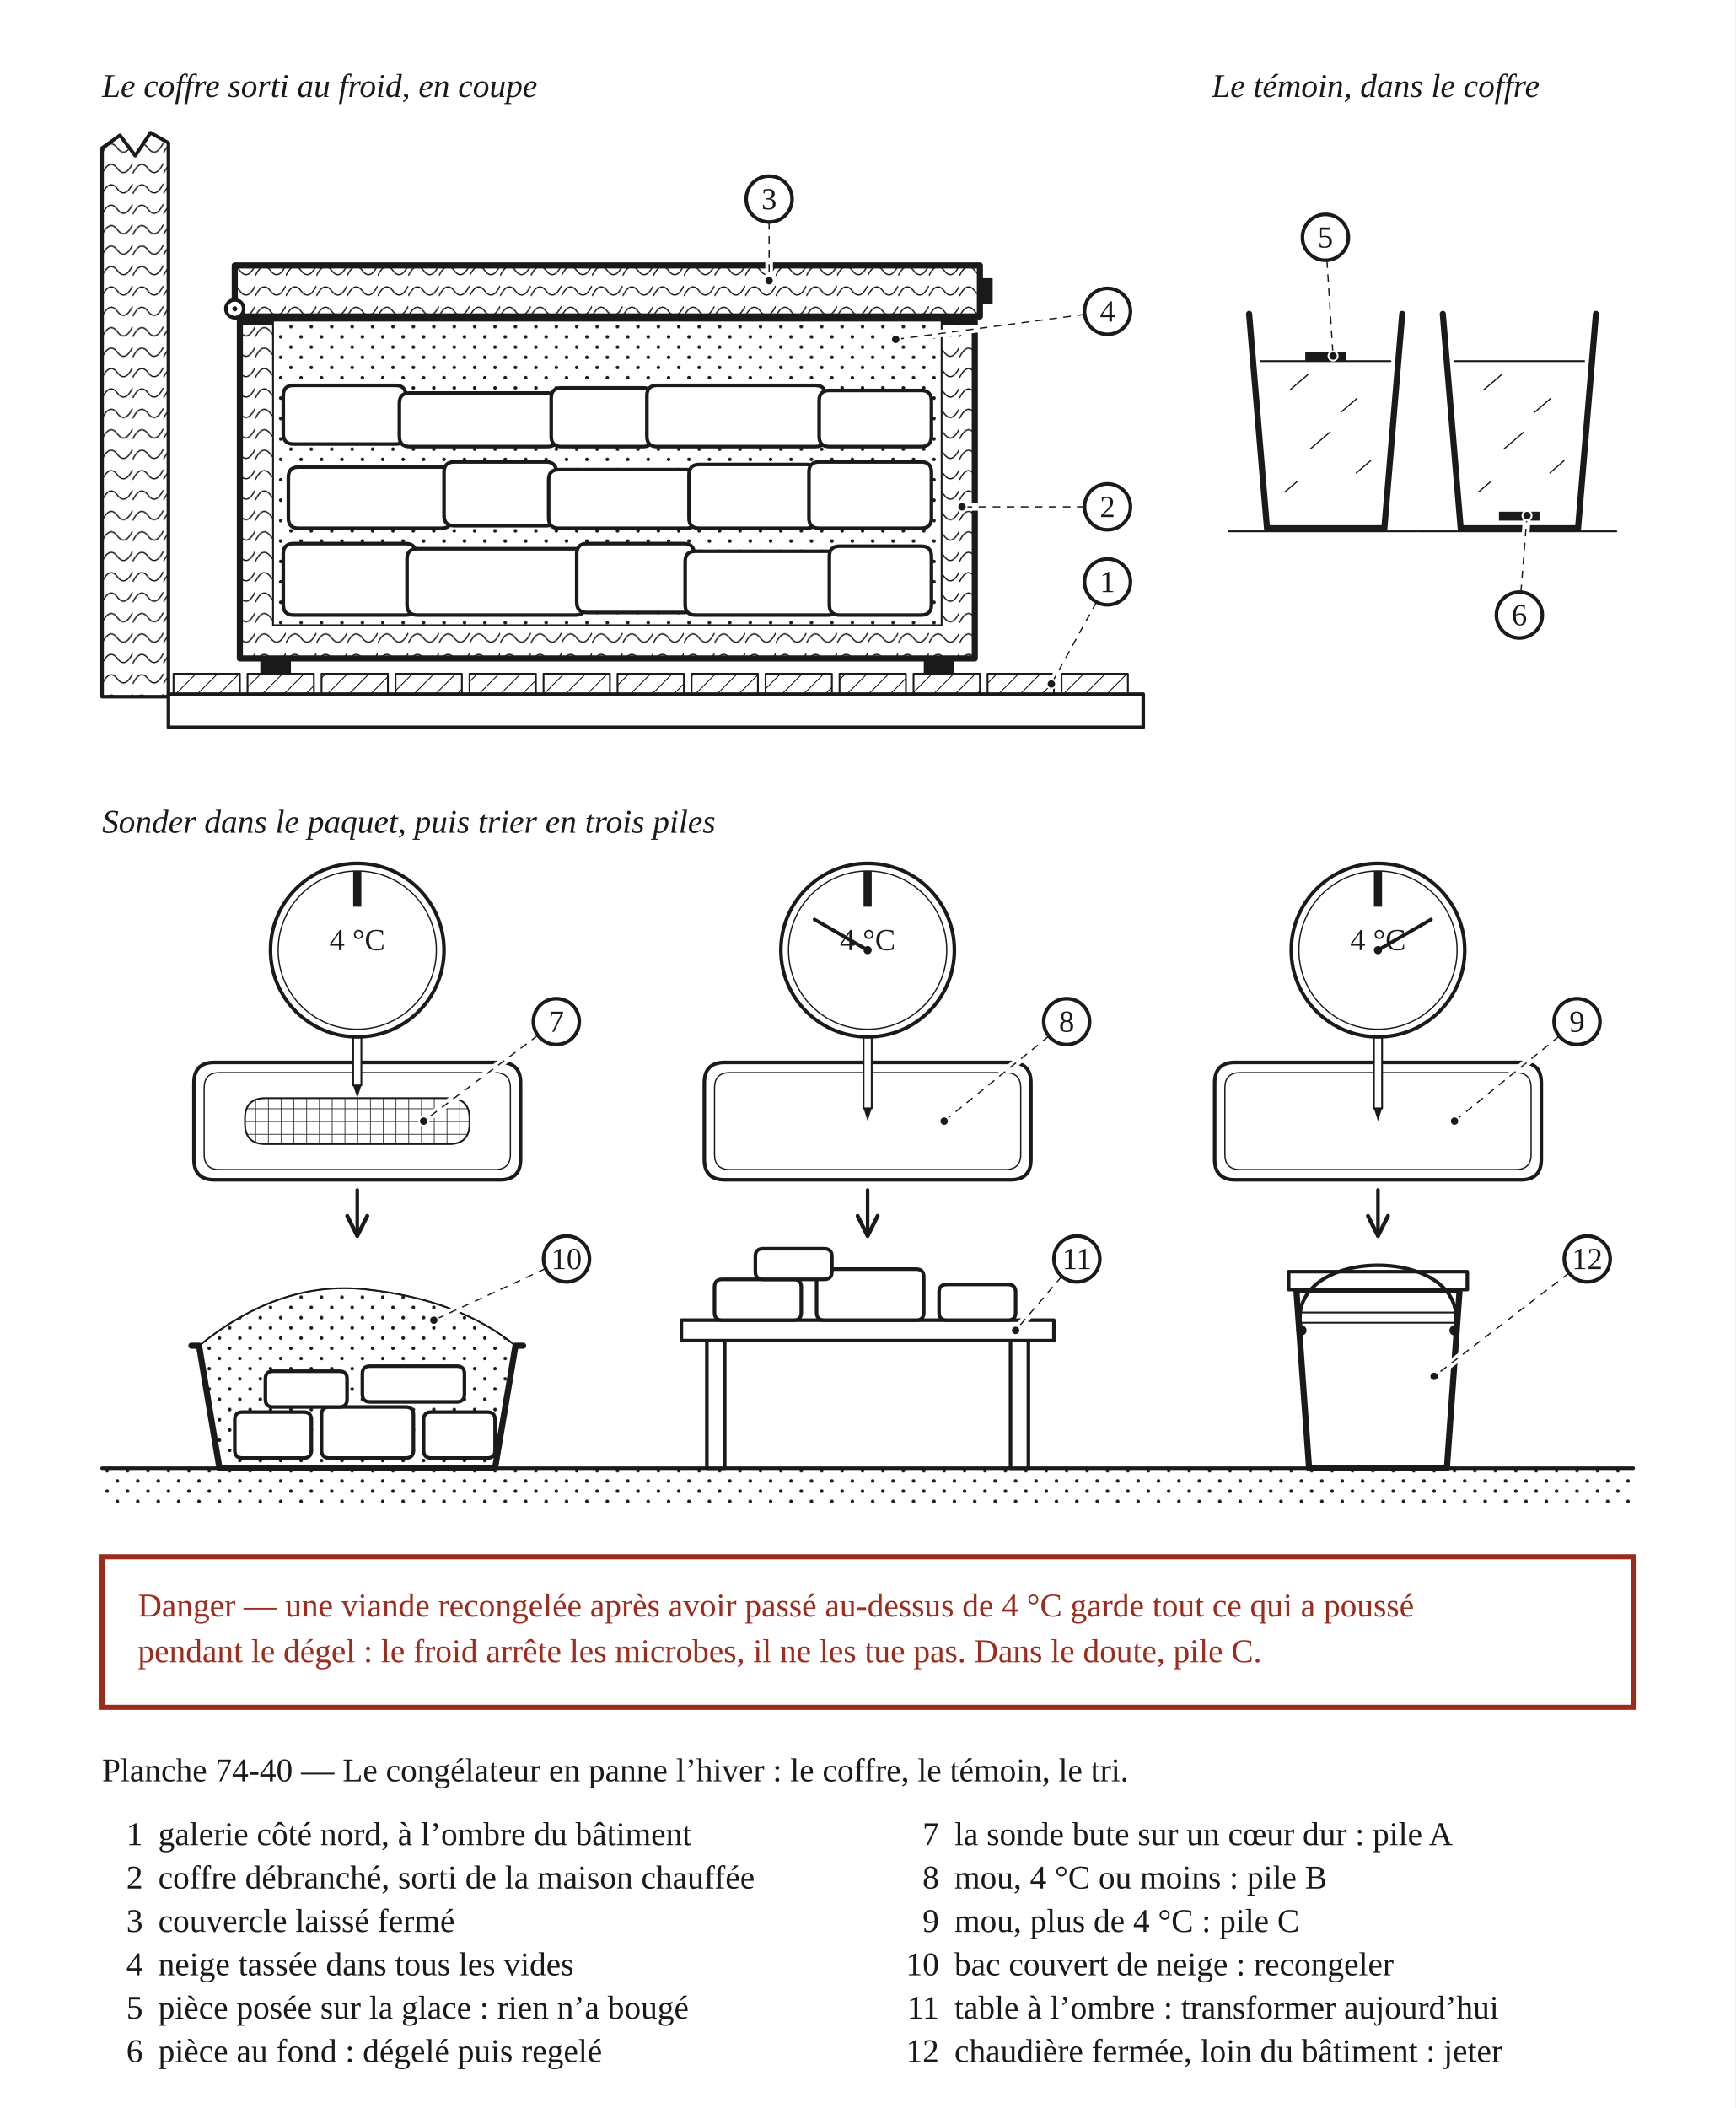
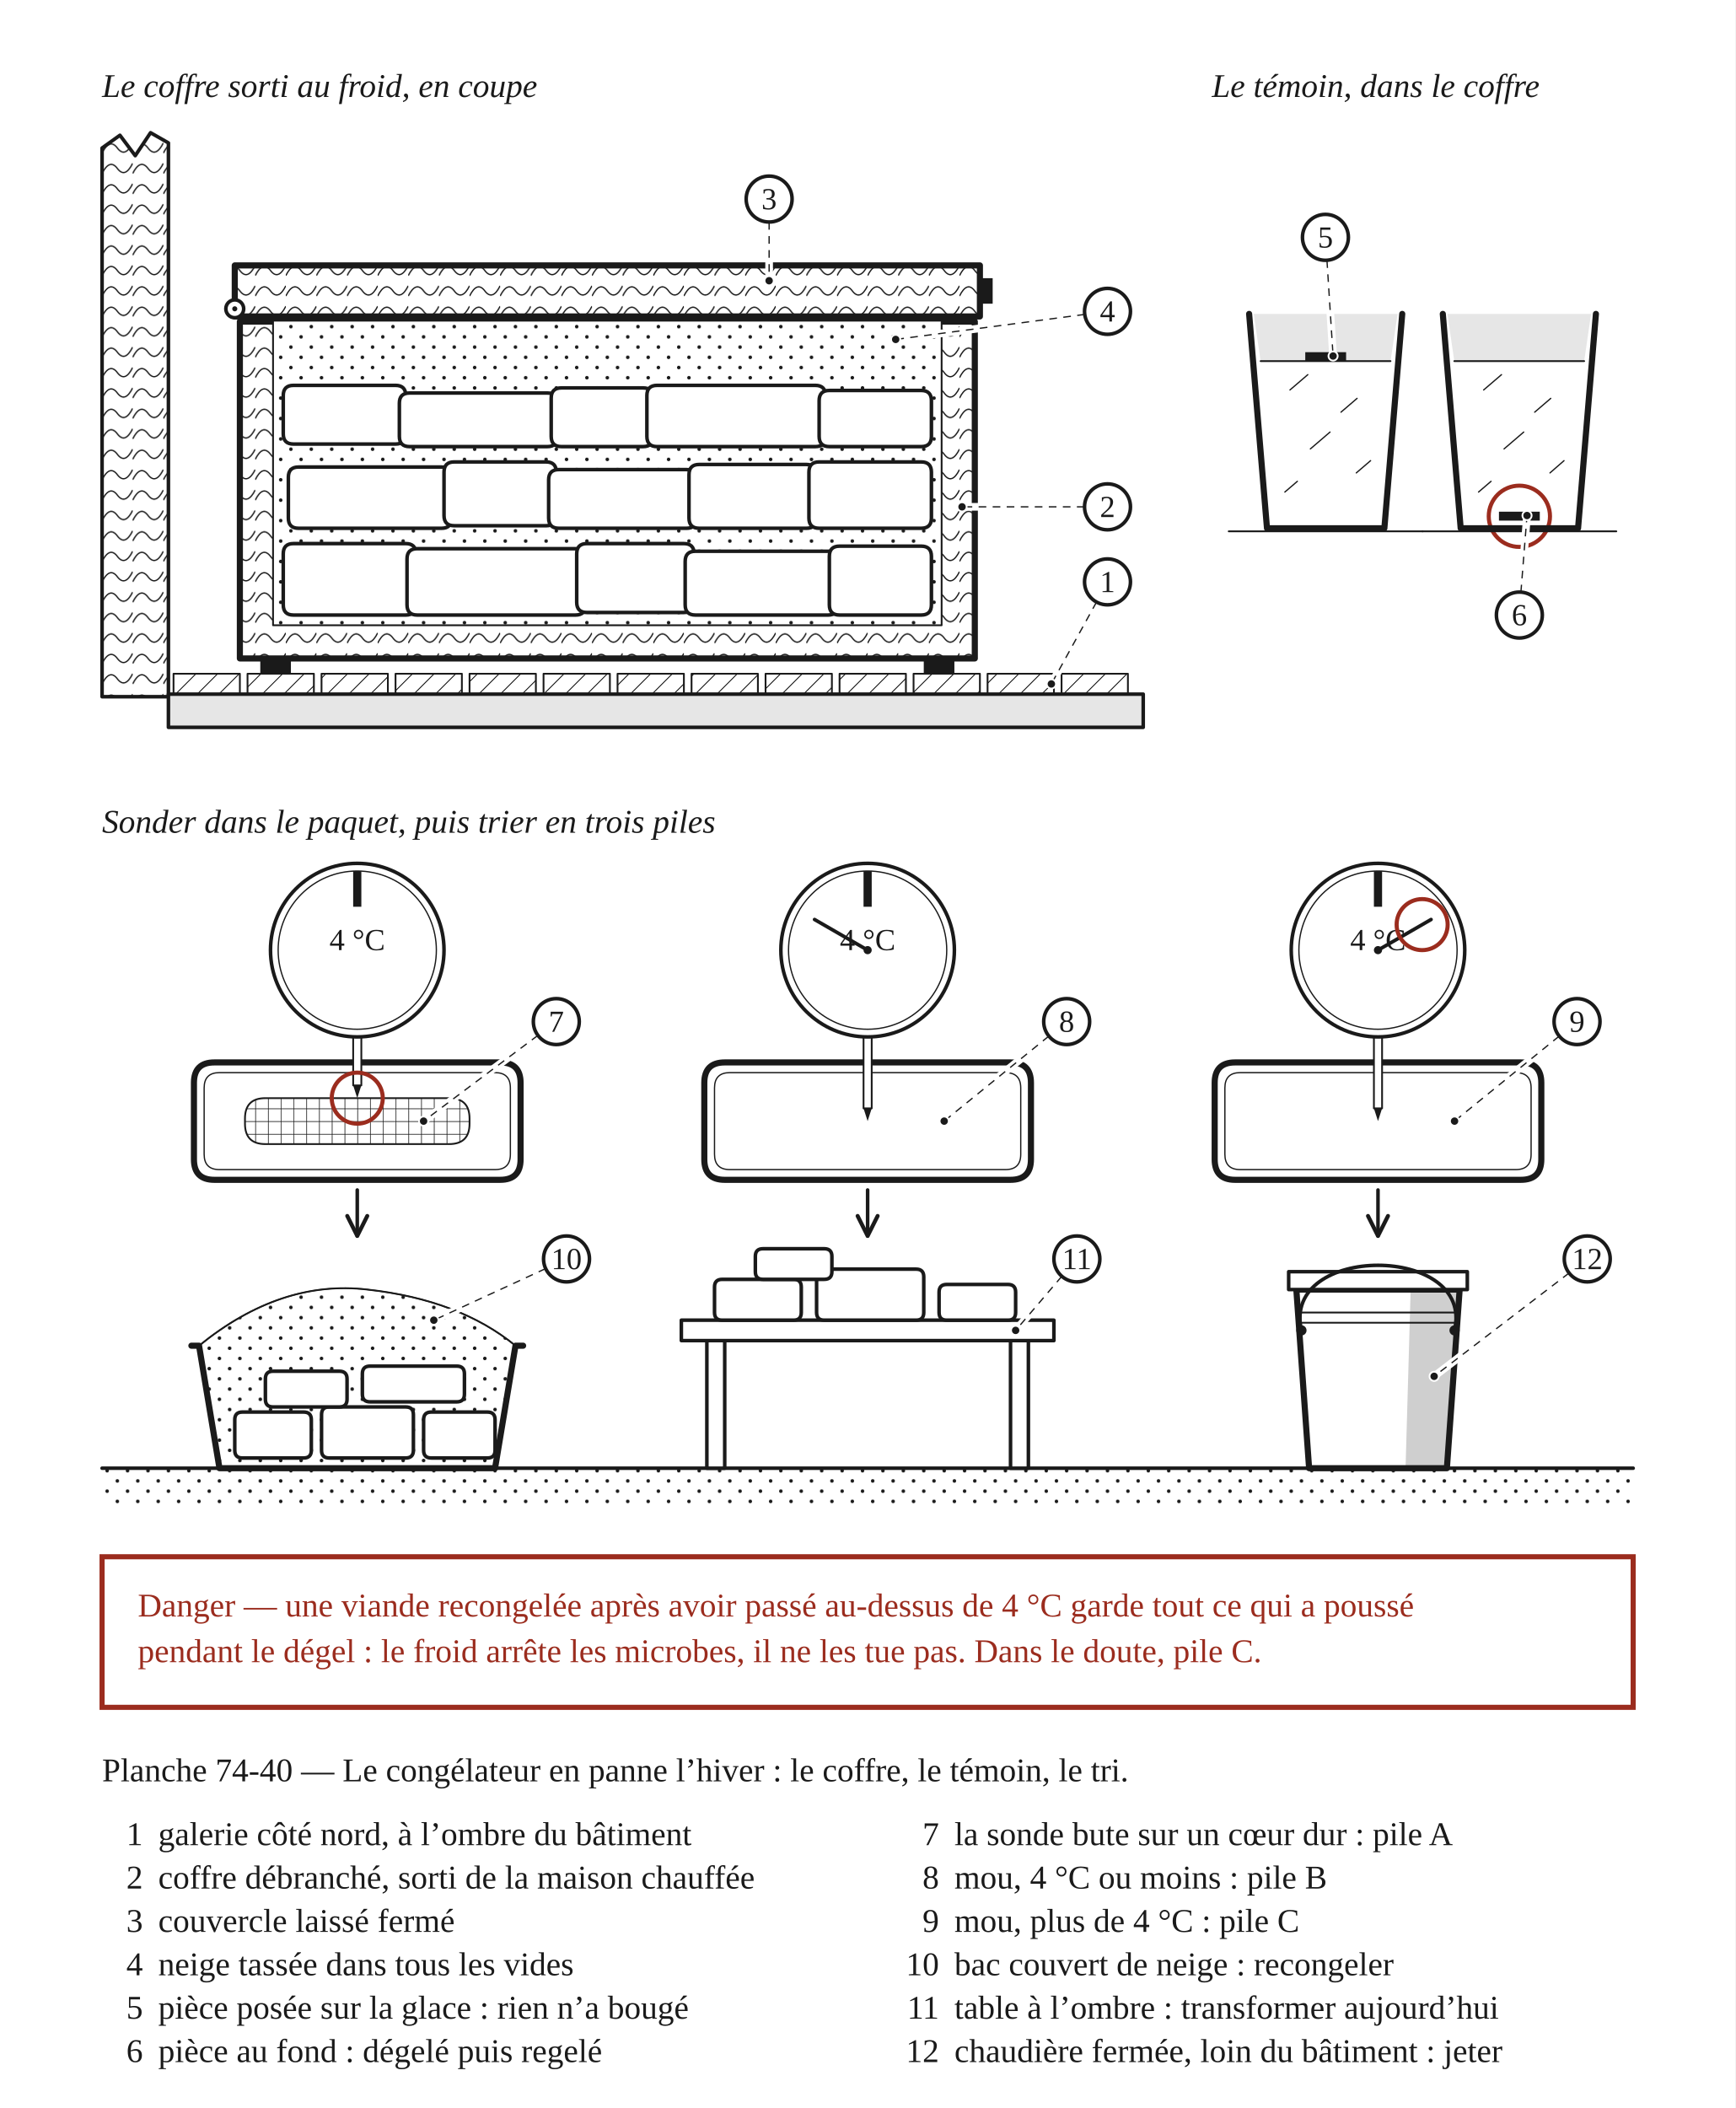
<svg xmlns="http://www.w3.org/2000/svg" width="680" height="826" viewBox="0 0 680 826" role="img">
  <defs>
    <pattern id="h-bois" width="6" height="6" patternUnits="userSpaceOnUse" patternTransform="rotate(45)">
      <line x1="0" y1="0" x2="0" y2="6" stroke="#1A1A1A" stroke-width="0.7" />
    </pattern>
    <pattern id="h-isolant" width="12" height="8" patternUnits="userSpaceOnUse">
      <path d="M0 6 Q3 0 6 4 T12 2" fill="none" stroke="#1A1A1A" stroke-width="0.5" />
    </pattern>
    <pattern id="h-neige" width="8" height="8" patternUnits="userSpaceOnUse">
      <circle cx="2" cy="2" r="0.7" fill="#1A1A1A" stroke="none" />
      <circle cx="6" cy="6" r="0.7" fill="#1A1A1A" stroke="none" />
    </pattern>
    <pattern id="h-grillage" width="5" height="5" patternUnits="userSpaceOnUse">
      <line x1="0" y1="0" x2="5" y2="0" stroke="#1A1A1A" stroke-width="0.5" />
      <line x1="0" y1="0" x2="0" y2="5" stroke="#1A1A1A" stroke-width="0.5" />
    </pattern>
    <marker id="fl" viewBox="0 0 10 10" refX="9" refY="5" markerWidth="7" markerHeight="7" orient="auto-start-reverse">
      <path d="M1 1 L9 5 L1 9" fill="none" stroke="#1A1A1A" stroke-width="1.6" stroke-linecap="round" stroke-linejoin="round" />
    </marker>
  </defs>
  <rect x="0" y="0" width="680" height="826" fill="#FFFFFF" />
  <text x="40" y="38" font-family="Georgia, 'Times New Roman', serif" font-size="13" font-style="italic" fill="#1A1A1A">Le coffre sorti au froid, en coupe</text>
  <g transform="translate(40 46)" data-vue="coffre">
    <path d="M0 12 L7 7 L13 15 L19 6 L26 10 L26 227 L0 227 Z" fill="url(#h-isolant)" stroke="#1A1A1A" stroke-width="1.4" stroke-linejoin="round" />
    <rect x="28" y="218" width="26" height="8" fill="url(#h-bois)" stroke="#1A1A1A" stroke-width="0.7" stroke-linejoin="round" />
    <rect x="57" y="218" width="26" height="8" fill="url(#h-bois)" stroke="#1A1A1A" stroke-width="0.7" stroke-linejoin="round" />
    <rect x="86" y="218" width="26" height="8" fill="url(#h-bois)" stroke="#1A1A1A" stroke-width="0.7" stroke-linejoin="round" />
    <rect x="115" y="218" width="26" height="8" fill="url(#h-bois)" stroke="#1A1A1A" stroke-width="0.7" stroke-linejoin="round" />
    <rect x="144" y="218" width="26" height="8" fill="url(#h-bois)" stroke="#1A1A1A" stroke-width="0.7" stroke-linejoin="round" />
    <rect x="173" y="218" width="26" height="8" fill="url(#h-bois)" stroke="#1A1A1A" stroke-width="0.7" stroke-linejoin="round" />
    <rect x="202" y="218" width="26" height="8" fill="url(#h-bois)" stroke="#1A1A1A" stroke-width="0.7" stroke-linejoin="round" />
    <rect x="231" y="218" width="26" height="8" fill="url(#h-bois)" stroke="#1A1A1A" stroke-width="0.7" stroke-linejoin="round" />
    <rect x="260" y="218" width="26" height="8" fill="url(#h-bois)" stroke="#1A1A1A" stroke-width="0.7" stroke-linejoin="round" />
    <rect x="289" y="218" width="26" height="8" fill="url(#h-bois)" stroke="#1A1A1A" stroke-width="0.7" stroke-linejoin="round" />
    <rect x="318" y="218" width="26" height="8" fill="url(#h-bois)" stroke="#1A1A1A" stroke-width="0.7" stroke-linejoin="round" />
    <rect x="347" y="218" width="26" height="8" fill="url(#h-bois)" stroke="#1A1A1A" stroke-width="0.7" stroke-linejoin="round" />
    <rect x="376" y="218" width="26" height="8" fill="url(#h-bois)" stroke="#1A1A1A" stroke-width="0.7" stroke-linejoin="round" />
-     <rect x="26" y="226" width="382" height="13" fill="#FFFFFF" stroke="#1A1A1A" stroke-width="1.4" stroke-linejoin="round" stroke-linecap="round" />
+     <rect x="26" y="226" width="382" height="13" fill="#E6E6E6" stroke="none" />
+     <rect x="26" y="226" width="382" height="13" fill="none" stroke="#1A1A1A" stroke-width="1.4" stroke-linejoin="round" stroke-linecap="round" />
    <rect x="62" y="212" width="12" height="6" fill="#1A1A1A" stroke="none" />
    <rect x="322" y="212" width="12" height="6" fill="#1A1A1A" stroke="none" />
    <rect x="54" y="80" width="288" height="132" fill="url(#h-isolant)" stroke="#1A1A1A" stroke-width="2.4" stroke-linejoin="round" />
    <rect x="67" y="80" width="262" height="119" fill="#FFFFFF" stroke="none" />
    <rect x="67" y="80" width="262" height="119" fill="url(#h-neige)" stroke="none" />
    <path d="M75 167 H119 Q123 167 123 171 V191 Q123 195 119 195 H75 Q71 195 71 191 V171 Q71 167 75 167 Z" fill="#FFFFFF" stroke="#1A1A1A" stroke-width="1.4" stroke-linejoin="round" stroke-linecap="round" />
    <path d="M123.5 169 H185.5 Q189.5 169 189.5 173 V191 Q189.5 195 185.5 195 H123.5 Q119.5 195 119.5 191 V173 Q119.5 169 123.5 169 Z" fill="#FFFFFF" stroke="#1A1A1A" stroke-width="1.4" stroke-linejoin="round" stroke-linecap="round" />
    <path d="M190 167 H228 Q232 167 232 171 V190 Q232 194 228 194 H190 Q186 194 186 190 V171 Q186 167 190 167 Z" fill="#FFFFFF" stroke="#1A1A1A" stroke-width="1.4" stroke-linejoin="round" stroke-linecap="round" />
    <path d="M232.5 170 H284.5 Q288.5 170 288.5 174 V191 Q288.5 195 284.5 195 H232.5 Q228.5 195 228.5 191 V174 Q228.5 170 232.5 170 Z" fill="#FFFFFF" stroke="#1A1A1A" stroke-width="1.4" stroke-linejoin="round" stroke-linecap="round" />
    <path d="M289 168 H321 Q325 168 325 172 V191 Q325 195 321 195 H289 Q285 195 285 191 V172 Q285 168 289 168 Z" fill="#FFFFFF" stroke="#1A1A1A" stroke-width="1.4" stroke-linejoin="round" stroke-linecap="round" />
    <path d="M77 137 H133 Q137 137 137 141 V157 Q137 161 133 161 H77 Q73 161 73 157 V141 Q73 137 77 137 Z" fill="#FFFFFF" stroke="#1A1A1A" stroke-width="1.4" stroke-linejoin="round" stroke-linecap="round" />
    <path d="M138 135 H174 Q178 135 178 139 V156 Q178 160 174 160 H138 Q134 160 134 156 V139 Q134 135 138 135 Z" fill="#FFFFFF" stroke="#1A1A1A" stroke-width="1.4" stroke-linejoin="round" stroke-linecap="round" />
    <path d="M179 138 H229 Q233 138 233 142 V157 Q233 161 229 161 H179 Q175 161 175 157 V142 Q175 138 179 138 Z" fill="#FFFFFF" stroke="#1A1A1A" stroke-width="1.4" stroke-linejoin="round" stroke-linecap="round" />
    <path d="M234 136 H276 Q280 136 280 140 V157 Q280 161 276 161 H234 Q230 161 230 157 V140 Q230 136 234 136 Z" fill="#FFFFFF" stroke="#1A1A1A" stroke-width="1.4" stroke-linejoin="round" stroke-linecap="round" />
    <path d="M281 135 H321 Q325 135 325 139 V157 Q325 161 321 161 H281 Q277 161 277 157 V139 Q277 135 281 135 Z" fill="#FFFFFF" stroke="#1A1A1A" stroke-width="1.4" stroke-linejoin="round" stroke-linecap="round" />
    <path d="M75 105 H115 Q119 105 119 109 V124 Q119 128 115 128 H75 Q71 128 71 124 V109 Q71 105 75 105 Z" fill="#FFFFFF" stroke="#1A1A1A" stroke-width="1.4" stroke-linejoin="round" stroke-linecap="round" />
    <path d="M120.5 108 H174.5 Q178.5 108 178.5 112 V125 Q178.5 129 174.5 129 H120.5 Q116.5 129 116.5 125 V112 Q116.5 108 120.5 108 Z" fill="#FFFFFF" stroke="#1A1A1A" stroke-width="1.4" stroke-linejoin="round" stroke-linecap="round" />
    <path d="M180 106 H212 Q216 106 216 110 V125 Q216 129 212 129 H180 Q176 129 176 125 V110 Q176 106 180 106 Z" fill="#FFFFFF" stroke="#1A1A1A" stroke-width="1.4" stroke-linejoin="round" stroke-linecap="round" />
    <path d="M217.5 105 H279.5 Q283.5 105 283.5 109 V125 Q283.5 129 279.5 129 H217.5 Q213.5 129 213.5 125 V109 Q213.5 105 217.5 105 Z" fill="#FFFFFF" stroke="#1A1A1A" stroke-width="1.4" stroke-linejoin="round" stroke-linecap="round" />
    <path d="M285 107 H321 Q325 107 325 111 V125 Q325 129 321 129 H285 Q281 129 281 125 V111 Q281 107 285 107 Z" fill="#FFFFFF" stroke="#1A1A1A" stroke-width="1.4" stroke-linejoin="round" stroke-linecap="round" />
    <path d="M67 80 L67 199 L329 199 L329 80" fill="none" stroke="#1A1A1A" stroke-width="0.7" stroke-linejoin="round" stroke-linecap="round" />
    <rect x="56" y="78" width="9" height="2" fill="#1A1A1A" stroke="none" />
    <rect x="331" y="78" width="9" height="2" fill="#1A1A1A" stroke="none" />
    <rect x="52" y="58" width="292" height="20" fill="url(#h-isolant)" stroke="#1A1A1A" stroke-width="2.4" stroke-linejoin="round" />
    <circle cx="52" cy="75" r="3.5" fill="#FFFFFF" stroke="#1A1A1A" stroke-width="1.4" stroke-linejoin="round" stroke-linecap="round" />
    <circle cx="52" cy="75" r="1" fill="#1A1A1A" stroke="none" />
    <rect x="344" y="63" width="5" height="10" fill="#1A1A1A" stroke="none" />
  </g>
  <text x="474.9" y="38" font-family="Georgia, 'Times New Roman', serif" font-size="13" font-style="italic" fill="#1A1A1A">Le témoin, dans le coffre</text>
  <g transform="translate(474.9 46)" data-vue="temoin">
+     <path d="M16.4 77 L72.8 77 L70 95.5 L19.1 95.5 Z" fill="#E6E6E6" stroke="none" />
    <path d="M19.1 95.5 L70 95.5 L64.6 158 L24.6 158 Z" fill="#FFFFFF" stroke="none" />
-     <line x1="30.6" y1="106.8" x2="37.6" y2="100.8" fill="none" stroke="#1A1A1A" stroke-width="0.5" stroke-linejoin="round" stroke-linecap="round" />
-     <line x1="50.6" y1="115.5" x2="56.9" y2="110.1" fill="none" stroke="#1A1A1A" stroke-width="0.5" stroke-linejoin="round" stroke-linecap="round" />
-     <line x1="38.6" y1="129.9" x2="46.3" y2="123.3" fill="none" stroke="#1A1A1A" stroke-width="0.5" stroke-linejoin="round" stroke-linecap="round" />
-     <line x1="56.6" y1="139.3" x2="62.2" y2="134.5" fill="none" stroke="#1A1A1A" stroke-width="0.5" stroke-linejoin="round" stroke-linecap="round" />
-     <line x1="28.6" y1="146.8" x2="33.5" y2="142.6" fill="none" stroke="#1A1A1A" stroke-width="0.5" stroke-linejoin="round" stroke-linecap="round" />
+     <path d="M30.6 106.8 L37.6 100.8 M50.6 115.5 L56.9 110.1 M38.6 129.9 L46.3 123.3 M56.6 139.3 L62.2 134.5 M28.6 146.8 L33.5 142.6" fill="none" stroke="#1A1A1A" stroke-width="0.5" stroke-linejoin="round" stroke-linecap="round" />
    <line x1="19.1" y1="95.5" x2="70" y2="95.5" fill="none" stroke="#1A1A1A" stroke-width="0.7" stroke-linejoin="round" stroke-linecap="round" />
    <rect x="36.6" y="92" width="16" height="3.5" fill="#1A1A1A" stroke="none" />
    <path d="M14.6 77 L21.6 161 L67.6 161 L74.6 77" fill="none" stroke="#1A1A1A" stroke-width="2.4" stroke-linejoin="round" stroke-linecap="round" />
    <line x1="6.6" y1="162.2" x2="82.6" y2="162.2" fill="none" stroke="#1A1A1A" stroke-width="0.7" stroke-linejoin="round" stroke-linecap="round" />
+     <path d="M92.3 77 L148.6 77 L145.9 95.5 L95 95.5 Z" fill="#E6E6E6" stroke="none" />
    <path d="M95 95.5 L145.9 95.5 L140.5 158 L100.5 158 Z" fill="#FFFFFF" stroke="none" />
-     <line x1="106.5" y1="106.8" x2="113.5" y2="100.8" fill="none" stroke="#1A1A1A" stroke-width="0.5" stroke-linejoin="round" stroke-linecap="round" />
-     <line x1="126.5" y1="115.5" x2="132.8" y2="110.1" fill="none" stroke="#1A1A1A" stroke-width="0.5" stroke-linejoin="round" stroke-linecap="round" />
-     <line x1="114.5" y1="129.9" x2="122.2" y2="123.3" fill="none" stroke="#1A1A1A" stroke-width="0.5" stroke-linejoin="round" stroke-linecap="round" />
-     <line x1="132.5" y1="139.3" x2="138" y2="134.5" fill="none" stroke="#1A1A1A" stroke-width="0.5" stroke-linejoin="round" stroke-linecap="round" />
-     <line x1="104.5" y1="146.8" x2="109.4" y2="142.6" fill="none" stroke="#1A1A1A" stroke-width="0.5" stroke-linejoin="round" stroke-linecap="round" />
+     <path d="M106.5 106.8 L113.5 100.8 M126.5 115.5 L132.8 110.1 M114.5 129.9 L122.2 123.3 M132.5 139.3 L138 134.5 M104.5 146.8 L109.4 142.6" fill="none" stroke="#1A1A1A" stroke-width="0.5" stroke-linejoin="round" stroke-linecap="round" />
    <line x1="95" y1="95.5" x2="145.9" y2="95.5" fill="none" stroke="#1A1A1A" stroke-width="0.7" stroke-linejoin="round" stroke-linecap="round" />
    <rect x="112.5" y="154.5" width="16" height="3.5" fill="#1A1A1A" stroke="none" />
+     <circle cx="120.5" cy="156.3" r="12" fill="none" stroke="#9B2C1E" stroke-width="1.6" />
    <path d="M90.5 77 L97.5 161 L143.5 161 L150.5 77" fill="none" stroke="#1A1A1A" stroke-width="2.4" stroke-linejoin="round" stroke-linecap="round" />
    <line x1="82.5" y1="162.2" x2="158.5" y2="162.2" fill="none" stroke="#1A1A1A" stroke-width="0.7" stroke-linejoin="round" stroke-linecap="round" />
  </g>
  <text x="40" y="326.3" font-family="Georgia, 'Times New Roman', serif" font-size="13" font-style="italic" fill="#1A1A1A">Sonder dans le paquet, puis trier en trois piles</text>
  <g transform="translate(40 334.3)" data-vue="tri">
-     <path d="M44 82 H156 Q164 82 164 90 V120 Q164 128 156 128 H44 Q36 128 36 120 V90 Q36 82 44 82 Z" fill="#FFFFFF" stroke="#1A1A1A" stroke-width="1.4" stroke-linejoin="round" stroke-linecap="round" />
+     <path d="M44 82 H156 Q164 82 164 90 V120 Q164 128 156 128 H44 Q36 128 36 120 V90 Q36 82 44 82 Z" fill="#FFFFFF" stroke="#1A1A1A" stroke-width="2.4" stroke-linejoin="round" stroke-linecap="round" />
    <path d="M46 86 H154 Q160 86 160 92 V118 Q160 124 154 124 H46 Q40 124 40 118 V92 Q40 86 46 86 Z" fill="none" stroke="#1A1A1A" stroke-width="0.5" stroke-linejoin="round" stroke-linecap="round" />
    <path d="M64 96 H136 Q144 96 144 104 V106 Q144 114 136 114 H64 Q56 114 56 106 V104 Q56 96 64 96 Z" fill="url(#h-grillage)" stroke="#1A1A1A" stroke-width="0.7" stroke-linejoin="round" />
    <rect x="98.4" y="72" width="3.2" height="19" fill="#FFFFFF" stroke="#1A1A1A" stroke-width="0.7" stroke-linejoin="round" stroke-linecap="round" />
    <path d="M98.4 91 L100 96 L101.6 91 Z" fill="#1A1A1A" stroke="none" />
    <circle cx="100" cy="38" r="34" fill="#FFFFFF" stroke="#1A1A1A" stroke-width="1.4" stroke-linejoin="round" stroke-linecap="round" />
    <circle cx="100" cy="38" r="31" fill="none" stroke="#1A1A1A" stroke-width="0.5" stroke-linejoin="round" stroke-linecap="round" />
    <rect x="98.4" y="7" width="3.2" height="14" fill="#1A1A1A" stroke="none" />
    <text x="100" y="38" text-anchor="middle" font-family="Georgia, 'Times New Roman', serif" font-size="12" fill="#1A1A1A">4 °C</text>
-     <path d="M244 82 H356 Q364 82 364 90 V120 Q364 128 356 128 H244 Q236 128 236 120 V90 Q236 82 244 82 Z" fill="#FFFFFF" stroke="#1A1A1A" stroke-width="1.4" stroke-linejoin="round" stroke-linecap="round" />
+     <path d="M244 82 H356 Q364 82 364 90 V120 Q364 128 356 128 H244 Q236 128 236 120 V90 Q236 82 244 82 Z" fill="#FFFFFF" stroke="#1A1A1A" stroke-width="2.4" stroke-linejoin="round" stroke-linecap="round" />
    <path d="M246 86 H354 Q360 86 360 92 V118 Q360 124 354 124 H246 Q240 124 240 118 V92 Q240 86 246 86 Z" fill="none" stroke="#1A1A1A" stroke-width="0.5" stroke-linejoin="round" stroke-linecap="round" />
    <rect x="298.4" y="72" width="3.2" height="28" fill="#FFFFFF" stroke="#1A1A1A" stroke-width="0.7" stroke-linejoin="round" stroke-linecap="round" />
    <path d="M298.4 100 L300 105 L301.6 100 Z" fill="#1A1A1A" stroke="none" />
    <circle cx="300" cy="38" r="34" fill="#FFFFFF" stroke="#1A1A1A" stroke-width="1.4" stroke-linejoin="round" stroke-linecap="round" />
    <circle cx="300" cy="38" r="31" fill="none" stroke="#1A1A1A" stroke-width="0.5" stroke-linejoin="round" stroke-linecap="round" />
    <rect x="298.4" y="7" width="3.2" height="14" fill="#1A1A1A" stroke="none" />
    <text x="300" y="38" text-anchor="middle" font-family="Georgia, 'Times New Roman', serif" font-size="12" fill="#1A1A1A">4 °C</text>
    <line x1="300" y1="38" x2="279.2" y2="26" fill="none" stroke="#1A1A1A" stroke-width="1.4" stroke-linejoin="round" stroke-linecap="round" />
    <circle cx="300" cy="38" r="1.6" fill="#1A1A1A" stroke="none" />
-     <path d="M444 82 H556 Q564 82 564 90 V120 Q564 128 556 128 H444 Q436 128 436 120 V90 Q436 82 444 82 Z" fill="#FFFFFF" stroke="#1A1A1A" stroke-width="1.4" stroke-linejoin="round" stroke-linecap="round" />
+     <path d="M444 82 H556 Q564 82 564 90 V120 Q564 128 556 128 H444 Q436 128 436 120 V90 Q436 82 444 82 Z" fill="#FFFFFF" stroke="#1A1A1A" stroke-width="2.4" stroke-linejoin="round" stroke-linecap="round" />
    <path d="M446 86 H554 Q560 86 560 92 V118 Q560 124 554 124 H446 Q440 124 440 118 V92 Q440 86 446 86 Z" fill="none" stroke="#1A1A1A" stroke-width="0.5" stroke-linejoin="round" stroke-linecap="round" />
    <rect x="498.4" y="72" width="3.2" height="28" fill="#FFFFFF" stroke="#1A1A1A" stroke-width="0.7" stroke-linejoin="round" stroke-linecap="round" />
    <path d="M498.4 100 L500 105 L501.6 100 Z" fill="#1A1A1A" stroke="none" />
    <circle cx="500" cy="38" r="34" fill="#FFFFFF" stroke="#1A1A1A" stroke-width="1.4" stroke-linejoin="round" stroke-linecap="round" />
    <circle cx="500" cy="38" r="31" fill="none" stroke="#1A1A1A" stroke-width="0.5" stroke-linejoin="round" stroke-linecap="round" />
    <rect x="498.4" y="7" width="3.2" height="14" fill="#1A1A1A" stroke="none" />
    <text x="500" y="38" text-anchor="middle" font-family="Georgia, 'Times New Roman', serif" font-size="12" fill="#1A1A1A">4 °C</text>
    <line x1="500" y1="38" x2="520.8" y2="26" fill="none" stroke="#1A1A1A" stroke-width="1.4" stroke-linejoin="round" stroke-linecap="round" />
    <circle cx="500" cy="38" r="1.6" fill="#1A1A1A" stroke="none" />
+     <circle cx="100" cy="96" r="10" fill="none" stroke="#9B2C1E" stroke-width="1.6" />
+     <circle cx="517.3" cy="28" r="10" fill="none" stroke="#9B2C1E" stroke-width="1.6" />
    <path d="M100 132 L100 150" fill="none" stroke="#1A1A1A" stroke-width="1.4" stroke-linejoin="round" stroke-linecap="round" marker-end="url(#fl)" />
    <path d="M300 132 L300 150" fill="none" stroke="#1A1A1A" stroke-width="1.4" stroke-linejoin="round" stroke-linecap="round" marker-end="url(#fl)" />
    <path d="M500 132 L500 150" fill="none" stroke="#1A1A1A" stroke-width="1.4" stroke-linejoin="round" stroke-linecap="round" marker-end="url(#fl)" />
    <rect x="0" y="241" width="600" height="16" fill="url(#h-neige)" stroke="none" />
    <line x1="0" y1="241" x2="600" y2="241" fill="none" stroke="#1A1A1A" stroke-width="1.4" stroke-linejoin="round" stroke-linecap="round" />
    <path d="M38 193 Q70 167 104 171 Q140 175 162 193 L154 241 L46 241 Z" fill="#FFFFFF" stroke="#1A1A1A" stroke-width="0.5" stroke-linejoin="round" stroke-linecap="round" />
    <path d="M38 193 Q70 167 104 171 Q140 175 162 193 L154 241 L46 241 Z" fill="url(#h-neige)" stroke="none" />
    <path d="M38 193 Q70 167 104 171 Q140 175 162 193" fill="none" stroke="#1A1A1A" stroke-width="0.7" stroke-linejoin="round" stroke-linecap="round" />
    <path d="M55 219 H79 Q82 219 82 222 V234 Q82 237 79 237 H55 Q52 237 52 234 V222 Q52 219 55 219 Z" fill="#FFFFFF" stroke="#1A1A1A" stroke-width="1.4" stroke-linejoin="round" stroke-linecap="round" />
    <path d="M89 217 H119 Q122 217 122 220 V234 Q122 237 119 237 H89 Q86 237 86 234 V220 Q86 217 89 217 Z" fill="#FFFFFF" stroke="#1A1A1A" stroke-width="1.4" stroke-linejoin="round" stroke-linecap="round" />
    <path d="M129 219 H151 Q154 219 154 222 V234 Q154 237 151 237 H129 Q126 237 126 234 V222 Q126 219 129 219 Z" fill="#FFFFFF" stroke="#1A1A1A" stroke-width="1.4" stroke-linejoin="round" stroke-linecap="round" />
    <path d="M67 203 H93 Q96 203 96 206 V214 Q96 217 93 217 H67 Q64 217 64 214 V206 Q64 203 67 203 Z" fill="#FFFFFF" stroke="#1A1A1A" stroke-width="1.4" stroke-linejoin="round" stroke-linecap="round" />
    <path d="M105 201 H139 Q142 201 142 204 V212 Q142 215 139 215 H105 Q102 215 102 212 V204 Q102 201 105 201 Z" fill="#FFFFFF" stroke="#1A1A1A" stroke-width="1.4" stroke-linejoin="round" stroke-linecap="round" />
    <path d="M35 193 L38 193 L46 241 L154 241 L162 193 L165 193" fill="none" stroke="#1A1A1A" stroke-width="2.4" stroke-linejoin="round" stroke-linecap="round" />
    <rect x="237" y="191" width="7" height="50" fill="#FFFFFF" stroke="#1A1A1A" stroke-width="1.4" stroke-linejoin="round" stroke-linecap="round" />
    <rect x="356" y="191" width="7" height="50" fill="#FFFFFF" stroke="#1A1A1A" stroke-width="1.4" stroke-linejoin="round" stroke-linecap="round" />
    <rect x="227" y="183" width="146" height="8" fill="#FFFFFF" stroke="#1A1A1A" stroke-width="1.4" stroke-linejoin="round" stroke-linecap="round" />
    <path d="M243 167 H271 Q274 167 274 170 V180 Q274 183 271 183 H243 Q240 183 240 180 V170 Q240 167 243 167 Z" fill="#FFFFFF" stroke="#1A1A1A" stroke-width="1.4" stroke-linejoin="round" stroke-linecap="round" />
    <path d="M283 163 H319 Q322 163 322 166 V180 Q322 183 319 183 H283 Q280 183 280 180 V166 Q280 163 283 163 Z" fill="#FFFFFF" stroke="#1A1A1A" stroke-width="1.4" stroke-linejoin="round" stroke-linecap="round" />
    <path d="M331 169 H355 Q358 169 358 172 V180 Q358 183 355 183 H331 Q328 183 328 180 V172 Q328 169 331 169 Z" fill="#FFFFFF" stroke="#1A1A1A" stroke-width="1.4" stroke-linejoin="round" stroke-linecap="round" />
    <path d="M259 155 H283 Q286 155 286 158 V164 Q286 167 283 167 H259 Q256 167 256 164 V158 Q256 155 259 155 Z" fill="#FFFFFF" stroke="#1A1A1A" stroke-width="1.4" stroke-linejoin="round" stroke-linecap="round" />
-     <path d="M468 171 L532 171 L527 241 L473 241 Z" fill="#FFFFFF" stroke="#1A1A1A" stroke-width="2.4" stroke-linejoin="round" stroke-linecap="round" />
+     <path d="M468 171 L532 171 L527 241 L473 241 Z" fill="#FFFFFF" stroke="none" />
+     <path d="M512.8 171 L532 171 L527 241 L510.8 241 Z" fill="#CFCFCF" stroke="none" />
+     <path d="M468 171 L532 171 L527 241 L473 241 Z" fill="none" stroke="#1A1A1A" stroke-width="2.4" stroke-linejoin="round" stroke-linecap="round" />
    <line x1="469" y1="180" x2="531" y2="180" fill="none" stroke="#1A1A1A" stroke-width="0.7" stroke-linejoin="round" stroke-linecap="round" />
    <line x1="469.5" y1="184" x2="530.5" y2="184" fill="none" stroke="#1A1A1A" stroke-width="0.7" stroke-linejoin="round" stroke-linecap="round" />
    <rect x="465" y="164" width="70" height="7" fill="#FFFFFF" stroke="#1A1A1A" stroke-width="1.4" stroke-linejoin="round" stroke-linecap="round" />
    <path d="M470 187 C462 153 538 153 530 187" fill="none" stroke="#1A1A1A" stroke-width="1.4" stroke-linejoin="round" stroke-linecap="round" />
    <circle cx="470" cy="187" r="2" fill="#1A1A1A" stroke="none" />
    <circle cx="530" cy="187" r="2" fill="#1A1A1A" stroke="none" />
  </g>
  <line x1="429.7" y1="235.9" x2="412" y2="268" fill="none" stroke="#FFFFFF" stroke-width="3" stroke-linecap="round" />
  <line x1="429.7" y1="235.9" x2="412" y2="268" fill="none" stroke="#1A1A1A" stroke-width="0.5" stroke-dasharray="3 2.5" />
  <circle cx="412" cy="268" r="1.8" fill="#1A1A1A" stroke="#FFFFFF" stroke-width="0.7" />
  <circle cx="434" cy="228" r="9" fill="#FFFFFF" stroke="#1A1A1A" stroke-width="1.4" data-vue="coffre" />
  <text x="434" y="232" text-anchor="middle" font-family="Georgia, 'Times New Roman', serif" font-size="12" fill="#1A1A1A">1</text>
  <line x1="425" y1="198.6" x2="377" y2="198.6" fill="none" stroke="#FFFFFF" stroke-width="3" stroke-linecap="round" />
  <line x1="425" y1="198.6" x2="377" y2="198.6" fill="none" stroke="#1A1A1A" stroke-width="0.5" stroke-dasharray="3 2.5" />
  <circle cx="377" cy="198.6" r="1.8" fill="#1A1A1A" stroke="#FFFFFF" stroke-width="0.7" />
  <circle cx="434" cy="198.6" r="9" fill="#FFFFFF" stroke="#1A1A1A" stroke-width="1.4" data-vue="coffre" />
  <text x="434" y="202.6" text-anchor="middle" font-family="Georgia, 'Times New Roman', serif" font-size="12" fill="#1A1A1A">2</text>
  <line x1="301.4" y1="87" x2="301.4" y2="110" fill="none" stroke="#FFFFFF" stroke-width="3" stroke-linecap="round" />
  <line x1="301.4" y1="87" x2="301.4" y2="110" fill="none" stroke="#1A1A1A" stroke-width="0.5" stroke-dasharray="3 2.5" />
  <circle cx="301.4" cy="110" r="1.8" fill="#1A1A1A" stroke="#FFFFFF" stroke-width="0.7" />
  <circle cx="301.4" cy="78" r="9" fill="#FFFFFF" stroke="#1A1A1A" stroke-width="1.4" data-vue="coffre" />
  <text x="301.4" y="82" text-anchor="middle" font-family="Georgia, 'Times New Roman', serif" font-size="12" fill="#1A1A1A">3</text>
  <line x1="425.1" y1="123.2" x2="351" y2="133" fill="none" stroke="#FFFFFF" stroke-width="3" stroke-linecap="round" />
  <line x1="425.1" y1="123.2" x2="351" y2="133" fill="none" stroke="#1A1A1A" stroke-width="0.5" stroke-dasharray="3 2.5" />
  <circle cx="351" cy="133" r="1.8" fill="#1A1A1A" stroke="#FFFFFF" stroke-width="0.7" />
  <circle cx="434" cy="122" r="9" fill="#FFFFFF" stroke="#1A1A1A" stroke-width="1.4" data-vue="coffre" />
  <text x="434" y="126" text-anchor="middle" font-family="Georgia, 'Times New Roman', serif" font-size="12" fill="#1A1A1A">4</text>
  <line x1="520" y1="102" x2="522.4" y2="139.5" fill="none" stroke="#FFFFFF" stroke-width="3" stroke-linecap="round" />
  <line x1="520" y1="102" x2="522.4" y2="139.5" fill="none" stroke="#1A1A1A" stroke-width="0.5" stroke-dasharray="3 2.5" />
  <circle cx="522.4" cy="139.5" r="1.8" fill="#1A1A1A" stroke="#FFFFFF" stroke-width="0.7" />
  <circle cx="519.4" cy="93" r="9" fill="#FFFFFF" stroke="#1A1A1A" stroke-width="1.4" data-vue="temoin" />
  <text x="519.4" y="97" text-anchor="middle" font-family="Georgia, 'Times New Roman', serif" font-size="12" fill="#1A1A1A">5</text>
  <line x1="596" y1="232.1" x2="598.4" y2="202" fill="none" stroke="#FFFFFF" stroke-width="3" stroke-linecap="round" />
  <line x1="596" y1="232.1" x2="598.4" y2="202" fill="none" stroke="#1A1A1A" stroke-width="0.5" stroke-dasharray="3 2.5" />
  <circle cx="598.4" cy="202" r="1.8" fill="#1A1A1A" stroke="#FFFFFF" stroke-width="0.7" />
  <circle cx="595.4" cy="241" r="9" fill="#FFFFFF" stroke="#1A1A1A" stroke-width="1.4" data-vue="temoin" />
  <text x="595.4" y="245" text-anchor="middle" font-family="Georgia, 'Times New Roman', serif" font-size="12" fill="#1A1A1A">6</text>
  <line x1="210.8" y1="405.7" x2="166" y2="439.3" fill="none" stroke="#FFFFFF" stroke-width="3" stroke-linecap="round" />
  <line x1="210.8" y1="405.7" x2="166" y2="439.3" fill="none" stroke="#1A1A1A" stroke-width="0.5" stroke-dasharray="3 2.5" />
  <circle cx="166" cy="439.3" r="1.8" fill="#1A1A1A" stroke="#FFFFFF" stroke-width="0.7" />
  <circle cx="218" cy="400.3" r="9" fill="#FFFFFF" stroke="#1A1A1A" stroke-width="1.4" data-vue="tri" />
  <text x="218" y="404.3" text-anchor="middle" font-family="Georgia, 'Times New Roman', serif" font-size="12" fill="#1A1A1A">7</text>
  <line x1="411" y1="406" x2="370" y2="439.3" fill="none" stroke="#FFFFFF" stroke-width="3" stroke-linecap="round" />
  <line x1="411" y1="406" x2="370" y2="439.3" fill="none" stroke="#1A1A1A" stroke-width="0.5" stroke-dasharray="3 2.5" />
  <circle cx="370" cy="439.3" r="1.8" fill="#1A1A1A" stroke="#FFFFFF" stroke-width="0.7" />
  <circle cx="418" cy="400.3" r="9" fill="#FFFFFF" stroke="#1A1A1A" stroke-width="1.4" data-vue="tri" />
  <text x="418" y="404.3" text-anchor="middle" font-family="Georgia, 'Times New Roman', serif" font-size="12" fill="#1A1A1A">8</text>
  <line x1="611" y1="406" x2="570" y2="439.3" fill="none" stroke="#FFFFFF" stroke-width="3" stroke-linecap="round" />
  <line x1="611" y1="406" x2="570" y2="439.3" fill="none" stroke="#1A1A1A" stroke-width="0.5" stroke-dasharray="3 2.5" />
  <circle cx="570" cy="439.3" r="1.8" fill="#1A1A1A" stroke="#FFFFFF" stroke-width="0.7" />
  <circle cx="618" cy="400.3" r="9" fill="#FFFFFF" stroke="#1A1A1A" stroke-width="1.4" data-vue="tri" />
  <text x="618" y="404.3" text-anchor="middle" font-family="Georgia, 'Times New Roman', serif" font-size="12" fill="#1A1A1A">9</text>
  <line x1="213.8" y1="497.1" x2="170" y2="517.3" fill="none" stroke="#FFFFFF" stroke-width="3" stroke-linecap="round" />
  <line x1="213.8" y1="497.1" x2="170" y2="517.3" fill="none" stroke="#1A1A1A" stroke-width="0.5" stroke-dasharray="3 2.5" />
  <circle cx="170" cy="517.3" r="1.8" fill="#1A1A1A" stroke="#FFFFFF" stroke-width="0.7" />
  <circle cx="222" cy="493.3" r="9" fill="#FFFFFF" stroke="#1A1A1A" stroke-width="1.4" data-vue="tri" />
  <text x="222" y="497.3" text-anchor="middle" font-family="Georgia, 'Times New Roman', serif" font-size="12" fill="#1A1A1A">10</text>
  <line x1="416.1" y1="500.1" x2="398" y2="521.3" fill="none" stroke="#FFFFFF" stroke-width="3" stroke-linecap="round" />
  <line x1="416.1" y1="500.1" x2="398" y2="521.3" fill="none" stroke="#1A1A1A" stroke-width="0.5" stroke-dasharray="3 2.5" />
  <circle cx="398" cy="521.3" r="1.8" fill="#1A1A1A" stroke="#FFFFFF" stroke-width="0.7" />
  <circle cx="422" cy="493.3" r="9" fill="#FFFFFF" stroke="#1A1A1A" stroke-width="1.4" data-vue="tri" />
  <text x="422" y="497.3" text-anchor="middle" font-family="Georgia, 'Times New Roman', serif" font-size="12" fill="#1A1A1A">11</text>
  <line x1="614.9" y1="498.8" x2="562" y2="539.3" fill="none" stroke="#FFFFFF" stroke-width="3" stroke-linecap="round" />
  <line x1="614.9" y1="498.8" x2="562" y2="539.3" fill="none" stroke="#1A1A1A" stroke-width="0.5" stroke-dasharray="3 2.5" />
  <circle cx="562" cy="539.3" r="1.8" fill="#1A1A1A" stroke="#FFFFFF" stroke-width="0.7" />
  <circle cx="622" cy="493.3" r="9" fill="#FFFFFF" stroke="#1A1A1A" stroke-width="1.4" data-vue="tri" />
  <text x="622" y="497.3" text-anchor="middle" font-family="Georgia, 'Times New Roman', serif" font-size="12" fill="#1A1A1A">12</text>
  <rect x="40" y="610" width="600" height="59" fill="none" stroke="#9B2C1E" stroke-width="2" />
  <text x="54" y="633.4" font-family="Georgia, 'Times New Roman', serif" font-size="13" fill="#9B2C1E">Danger — une viande recongelée après avoir passé au-dessus de 4 °C garde tout ce qui a poussé</text>
  <text x="54" y="651.3" font-family="Georgia, 'Times New Roman', serif" font-size="13" fill="#9B2C1E">pendant le dégel : le froid arrête les microbes, il ne les tue pas. Dans le doute, pile C.</text>
  <text x="40" y="698" font-family="Georgia, 'Times New Roman', serif" font-size="13" fill="#1A1A1A">Planche 74-40 — Le congélateur en panne l’hiver : le coffre, le témoin, le tri.</text>
  <text x="56" y="723" text-anchor="end" font-family="Georgia, 'Times New Roman', serif" font-size="13" fill="#1A1A1A">1</text>
  <text x="62" y="723" font-family="Georgia, 'Times New Roman', serif" font-size="13" fill="#1A1A1A">galerie côté nord, à l’ombre du bâtiment</text>
  <text x="56" y="740" text-anchor="end" font-family="Georgia, 'Times New Roman', serif" font-size="13" fill="#1A1A1A">2</text>
  <text x="62" y="740" font-family="Georgia, 'Times New Roman', serif" font-size="13" fill="#1A1A1A">coffre débranché, sorti de la maison chauffée</text>
  <text x="56" y="757" text-anchor="end" font-family="Georgia, 'Times New Roman', serif" font-size="13" fill="#1A1A1A">3</text>
  <text x="62" y="757" font-family="Georgia, 'Times New Roman', serif" font-size="13" fill="#1A1A1A">couvercle laissé fermé</text>
  <text x="56" y="774" text-anchor="end" font-family="Georgia, 'Times New Roman', serif" font-size="13" fill="#1A1A1A">4</text>
  <text x="62" y="774" font-family="Georgia, 'Times New Roman', serif" font-size="13" fill="#1A1A1A">neige tassée dans tous les vides</text>
  <text x="56" y="791" text-anchor="end" font-family="Georgia, 'Times New Roman', serif" font-size="13" fill="#1A1A1A">5</text>
  <text x="62" y="791" font-family="Georgia, 'Times New Roman', serif" font-size="13" fill="#1A1A1A">pièce posée sur la glace : rien n’a bougé</text>
  <text x="56" y="808" text-anchor="end" font-family="Georgia, 'Times New Roman', serif" font-size="13" fill="#1A1A1A">6</text>
  <text x="62" y="808" font-family="Georgia, 'Times New Roman', serif" font-size="13" fill="#1A1A1A">pièce au fond : dégelé puis regelé</text>
  <text x="368" y="723" text-anchor="end" font-family="Georgia, 'Times New Roman', serif" font-size="13" fill="#1A1A1A">7</text>
  <text x="374" y="723" font-family="Georgia, 'Times New Roman', serif" font-size="13" fill="#1A1A1A">la sonde bute sur un cœur dur : pile A</text>
  <text x="368" y="740" text-anchor="end" font-family="Georgia, 'Times New Roman', serif" font-size="13" fill="#1A1A1A">8</text>
  <text x="374" y="740" font-family="Georgia, 'Times New Roman', serif" font-size="13" fill="#1A1A1A">mou, 4 °C ou moins : pile B</text>
  <text x="368" y="757" text-anchor="end" font-family="Georgia, 'Times New Roman', serif" font-size="13" fill="#1A1A1A">9</text>
  <text x="374" y="757" font-family="Georgia, 'Times New Roman', serif" font-size="13" fill="#1A1A1A">mou, plus de 4 °C : pile C</text>
  <text x="368" y="774" text-anchor="end" font-family="Georgia, 'Times New Roman', serif" font-size="13" fill="#1A1A1A">10</text>
  <text x="374" y="774" font-family="Georgia, 'Times New Roman', serif" font-size="13" fill="#1A1A1A">bac couvert de neige : recongeler</text>
  <text x="368" y="791" text-anchor="end" font-family="Georgia, 'Times New Roman', serif" font-size="13" fill="#1A1A1A">11</text>
  <text x="374" y="791" font-family="Georgia, 'Times New Roman', serif" font-size="13" fill="#1A1A1A">table à l’ombre : transformer aujourd’hui</text>
  <text x="368" y="808" text-anchor="end" font-family="Georgia, 'Times New Roman', serif" font-size="13" fill="#1A1A1A">12</text>
  <text x="374" y="808" font-family="Georgia, 'Times New Roman', serif" font-size="13" fill="#1A1A1A">chaudière fermée, loin du bâtiment : jeter</text>
</svg>
